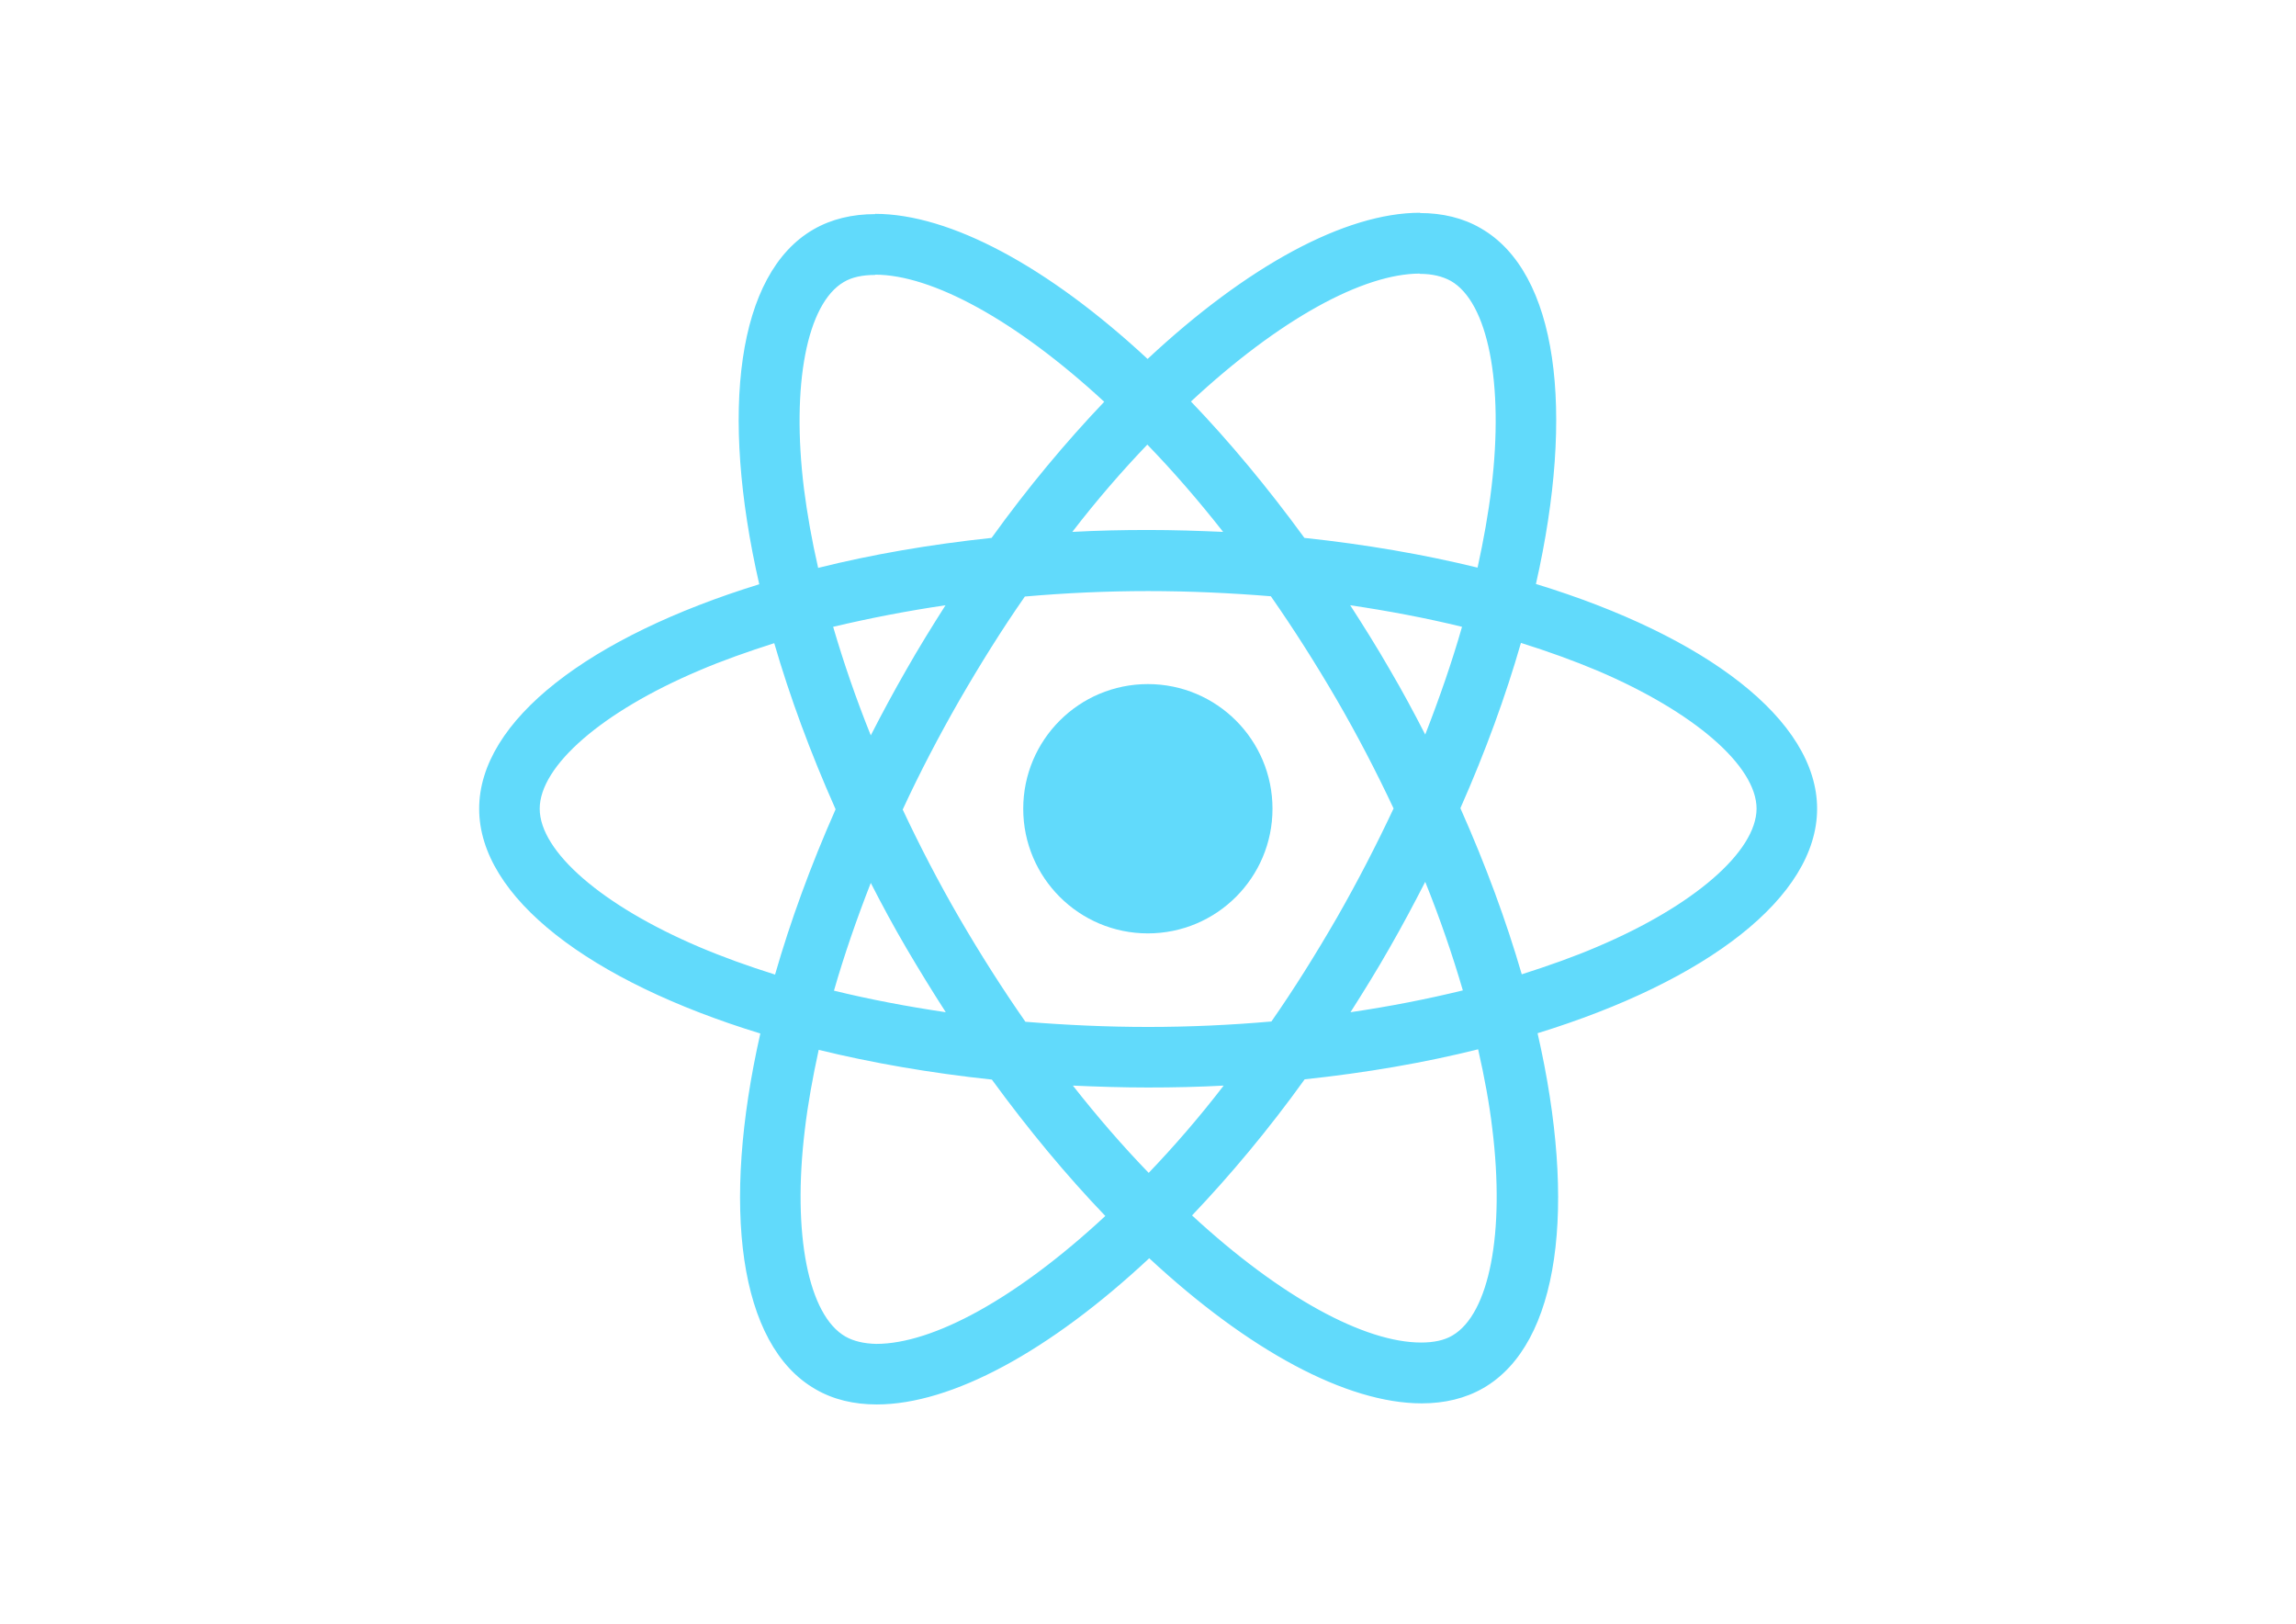
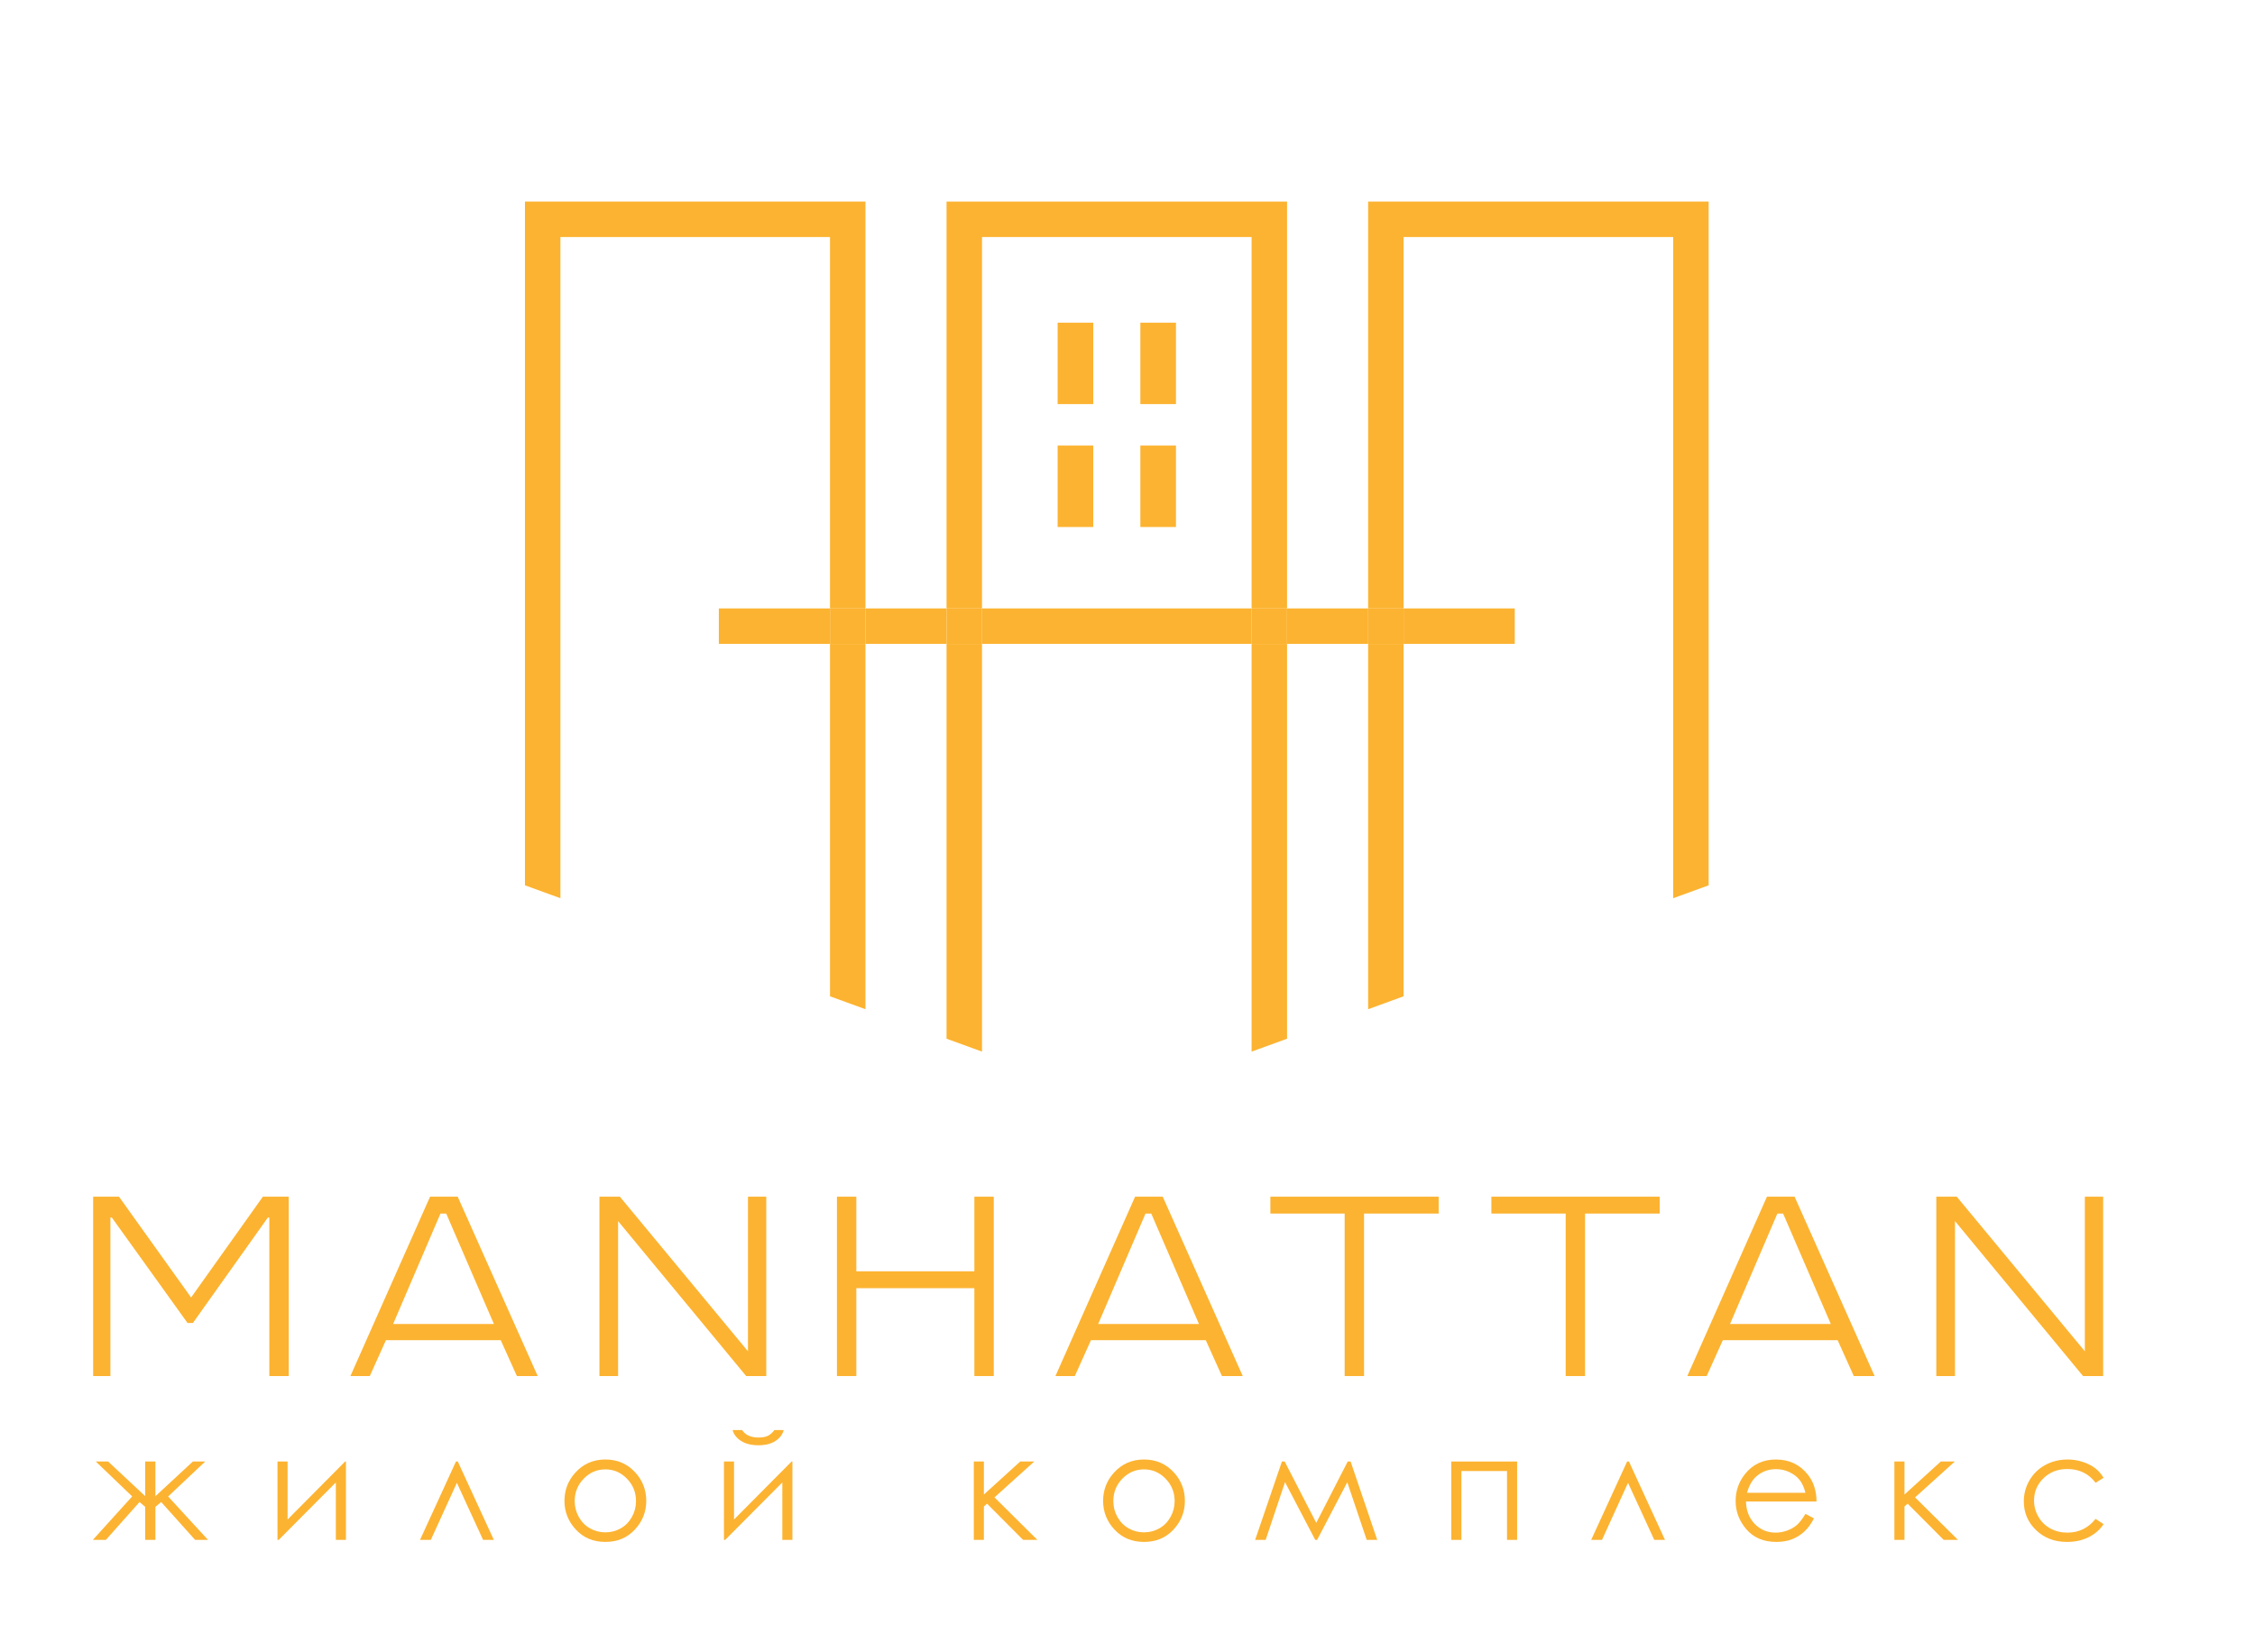
- <svg xmlns="http://www.w3.org/2000/svg" viewBox="0 0 841.9 595.3">
-   <g fill="#61DAFB">
-     <path d="M666.3 296.5c0-32.5-40.7-63.3-103.1-82.4 14.4-63.6 8-114.2-20.2-130.4-6.5-3.8-14.1-5.6-22.4-5.6v22.3c4.6 0 8.3.9 11.4 2.6 13.6 7.8 19.5 37.5 14.9 75.7-1.1 9.4-2.9 19.3-5.1 29.4-19.6-4.8-41-8.5-63.5-10.9-13.5-18.5-27.5-35.3-41.6-50 32.6-30.3 63.2-46.9 84-46.9V78c-27.5 0-63.5 19.6-99.9 53.6-36.4-33.8-72.4-53.2-99.9-53.2v22.3c20.7 0 51.4 16.5 84 46.6-14 14.7-28 31.4-41.3 49.9-22.6 2.4-44 6.1-63.6 11-2.3-10-4-19.7-5.2-29-4.7-38.2 1.1-67.9 14.6-75.8 3-1.8 6.9-2.6 11.5-2.6V78.5c-8.4 0-16 1.8-22.6 5.6-28.1 16.2-34.4 66.7-19.9 130.1-62.2 19.2-102.7 49.9-102.7 82.3 0 32.5 40.7 63.3 103.1 82.4-14.4 63.6-8 114.2 20.2 130.4 6.5 3.8 14.1 5.6 22.5 5.6 27.5 0 63.5-19.6 99.9-53.6 36.4 33.8 72.4 53.2 99.9 53.2 8.4 0 16-1.8 22.6-5.6 28.1-16.2 34.4-66.7 19.9-130.1 62-19.1 102.5-49.9 102.5-82.3zm-130.2-66.7c-3.7 12.9-8.3 26.2-13.5 39.5-4.1-8-8.4-16-13.1-24-4.6-8-9.5-15.8-14.4-23.4 14.2 2.1 27.9 4.7 41 7.9zm-45.8 106.5c-7.8 13.5-15.8 26.3-24.1 38.2-14.9 1.3-30 2-45.2 2-15.1 0-30.2-.7-45-1.9-8.3-11.9-16.4-24.6-24.2-38-7.6-13.1-14.5-26.4-20.8-39.8 6.2-13.4 13.2-26.8 20.7-39.9 7.8-13.5 15.8-26.3 24.1-38.2 14.9-1.3 30-2 45.2-2 15.1 0 30.2.7 45 1.9 8.3 11.9 16.4 24.6 24.2 38 7.6 13.1 14.5 26.4 20.8 39.8-6.3 13.4-13.2 26.8-20.7 39.9zm32.3-13c5.4 13.4 10 26.8 13.8 39.8-13.1 3.2-26.9 5.9-41.2 8 4.9-7.7 9.8-15.6 14.4-23.7 4.6-8 8.9-16.1 13-24.1zM421.2 430c-9.3-9.6-18.6-20.3-27.8-32 9 .4 18.2.7 27.5.7 9.4 0 18.7-.2 27.8-.7-9 11.7-18.3 22.4-27.5 32zm-74.4-58.9c-14.2-2.1-27.9-4.7-41-7.9 3.7-12.9 8.3-26.2 13.5-39.5 4.1 8 8.4 16 13.1 24 4.7 8 9.5 15.8 14.4 23.4zM420.7 163c9.3 9.6 18.6 20.3 27.8 32-9-.4-18.2-.7-27.5-.7-9.4 0-18.7.2-27.8.7 9-11.7 18.3-22.4 27.5-32zm-74 58.9c-4.9 7.7-9.8 15.6-14.4 23.7-4.6 8-8.9 16-13 24-5.4-13.4-10-26.8-13.8-39.8 13.1-3.1 26.9-5.8 41.2-7.9zm-90.5 125.2c-35.4-15.1-58.3-34.9-58.3-50.6 0-15.7 22.9-35.6 58.3-50.6 8.6-3.7 18-7 27.7-10.1 5.7 19.6 13.2 40 22.5 60.9-9.2 20.8-16.6 41.1-22.2 60.6-9.9-3.1-19.3-6.5-28-10.2zM310 490c-13.6-7.8-19.5-37.5-14.9-75.7 1.1-9.4 2.9-19.3 5.1-29.4 19.6 4.8 41 8.5 63.5 10.9 13.5 18.5 27.5 35.3 41.6 50-32.6 30.3-63.2 46.9-84 46.9-4.5-.1-8.3-1-11.3-2.7zm237.2-76.2c4.7 38.2-1.1 67.9-14.6 75.8-3 1.8-6.9 2.6-11.5 2.6-20.7 0-51.4-16.5-84-46.6 14-14.7 28-31.4 41.3-49.9 22.6-2.4 44-6.1 63.6-11 2.3 10.1 4.1 19.8 5.2 29.1zm38.5-66.7c-8.6 3.7-18 7-27.7 10.1-5.7-19.6-13.2-40-22.5-60.9 9.2-20.8 16.6-41.1 22.2-60.6 9.9 3.1 19.3 6.5 28.1 10.2 35.4 15.1 58.3 34.9 58.3 50.6-.1 15.7-23 35.6-58.4 50.6zM320.8 78.4z" />
-     <circle cx="420.9" cy="296.5" r="45.7" />
-     <path d="M520.5 78.1z" />
-   </g>
+ <svg xmlns="http://www.w3.org/2000/svg" version="1.1" class="logo-top-head" id="Layer_1" x="0px" y="0px" width="136.5px" height="100px" fill="none" stroke="fcb331" stroke-width="1" viewBox="0 0 223 163.36" enable-background="new 0 0 223 163.36" xml:space="preserve">
+   <polygon fill="#FCB331" points="11.768,118.371 18.899,128.342 25.996,118.371 28.551,118.371 28.551,136.113 26.635,136.113       26.635,120.43 26.493,120.43 19.077,130.861 18.545,130.861 11.058,120.43 10.917,120.43 10.917,136.113 9.212,136.113       9.212,118.371 " />
+   <path fill="#FCB331" d="M45.263,118.371l7.912,17.742h-2.058l-1.597-3.549H38.167l-1.598,3.549h-1.916l7.877-17.742H45.263z        M38.875,130.967h9.971l-4.719-10.928h-0.568L38.875,130.967z" />
+   <polygon fill="#FCB331" points="75.777,118.371 75.777,136.113 73.791,136.113 61.123,120.784 61.123,136.113 59.278,136.113       59.278,118.371 61.301,118.371 73.968,133.664 73.968,118.371 " />
+   <polygon fill="#FCB331" points="98.273,118.371 98.273,136.113 96.357,136.113 96.357,127.42 84.683,127.42 84.683,136.113       82.767,136.113 82.767,118.371 84.683,118.371 84.683,125.752 96.357,125.752 96.357,118.371 " />
+   <path fill="#FCB331" d="M114.984,118.371l7.913,17.742h-2.058l-1.598-3.549h-11.354l-1.597,3.549h-1.916l7.877-17.742H114.984z        M108.598,130.967h9.971l-4.719-10.928h-0.568L108.598,130.967z" />
+   <polygon fill="#FCB331" points="125.629,118.371 142.271,118.371 142.271,120.039 134.891,120.039 134.891,136.113 132.975,136.113       132.975,120.039 125.629,120.039 " />
+   <polygon fill="#FCB331" points="147.486,118.371 164.128,118.371 164.128,120.039 156.748,120.039 156.748,136.113 154.832,136.113       154.832,120.039 147.486,120.039 " />
+   <path fill="#FCB331" d="M177.47,118.371l7.913,17.742h-2.059l-1.597-3.549h-11.354l-1.597,3.549h-1.915l7.877-17.742H177.47z        M171.083,130.967h9.971l-4.72-10.928h-0.567L171.083,130.967z" />
+   <polygon fill="#FCB331" points="207.984,118.371 207.984,136.113 205.997,136.113 193.33,120.784 193.33,136.113 191.484,136.113       191.484,118.371 193.508,118.371 206.174,133.664 206.174,118.371 " />
+   <polygon fill="#FCB331" points="55.42,23.442 82.08,23.442 82.08,60.181 85.586,60.181 85.586,19.936 51.914,19.936 51.914,87.569       55.42,88.846 " />
+   <polygon fill="#FCB331" points="82.08,63.688 82.08,98.549 85.586,99.825 85.586,63.688 " />
+   <polygon fill="#FCB331" points="97.112,23.442 123.771,23.442 123.771,60.181 127.278,60.181 127.278,19.936 93.605,19.936       93.605,60.181 97.112,60.181 " />
+   <polygon fill="#FCB331" points="123.771,63.688 123.771,104.02 127.278,102.744 127.278,63.688 " />
+   <polygon fill="#FCB331" points="97.112,63.688 93.605,63.688 93.605,102.744 97.112,104.02 " />
+   <polygon fill="#FCB331" points="138.803,23.442 165.463,23.442 165.463,88.846 168.97,87.57 168.97,19.936 135.297,19.936       135.297,60.181 138.803,60.181 " />
+   <polygon fill="#FCB331" points="138.803,63.688 135.297,63.688 135.297,99.825 138.803,98.549 " />
+   <rect x="138.803" y="60.181" fill="#FCB331" width="10.993" height="3.506" />
+   <rect x="97.112" y="60.181" fill="#FCB331" width="26.66" height="3.506" />
+   <rect x="71.088" y="60.181" fill="#FCB331" width="10.992" height="3.506" />
+   <rect x="127.278" y="60.181" fill="#FCB331" width="8.019" height="3.506" />
+   <rect x="85.586" y="60.181" fill="#FCB331" width="8.019" height="3.506" />
+   <rect x="82.08" y="60.181" fill="#FCB331" width="3.507" height="3.506" />
+   <rect x="123.772" y="60.181" fill="#FCB331" width="3.506" height="3.506" />
+   <rect x="93.605" y="60.181" fill="#FCB331" width="3.507" height="3.506" />
+   <rect x="135.297" y="60.181" fill="#FCB331" width="3.506" height="3.506" />
+   <polygon fill="#FCB331" points="14.356,144.566 15.369,144.566 15.369,148 19.076,144.566 20.294,144.566 16.628,148.025       20.572,152.32 19.296,152.32 15.938,148.572 15.369,149.049 15.369,152.32 14.356,152.32 14.356,149.049 13.8,148.572       10.468,152.32 9.181,152.32 13.073,148.018 9.473,144.566 10.691,144.566 14.356,147.99 " />
+   <polygon fill="#FCB331" points="28.439,144.566 28.439,150.304 34.132,144.566 34.211,144.566 34.211,152.32 33.213,152.32       33.213,146.637 27.562,152.32 27.441,152.32 27.441,144.566 " />
+   <polygon fill="#FCB331" points="48.837,152.32 47.775,152.32 45.18,146.675 42.605,152.32 41.536,152.32 45.092,144.566       45.271,144.566 " />
+   <path fill="#FCB331" d="M59.868,144.367c1.195,0,2.185,0.433,2.97,1.297c0.714,0.789,1.071,1.723,1.071,2.801       c0,1.083-0.377,2.03-1.132,2.84c-0.754,0.811-1.724,1.215-2.909,1.215c-1.19,0-2.162-0.404-2.916-1.215       c-0.754-0.81-1.131-1.757-1.131-2.84c0-1.073,0.356-2.005,1.07-2.793C57.676,144.803,58.668,144.367,59.868,144.367 M59.864,145.344       c-0.83,0-1.542,0.307-2.138,0.92c-0.596,0.611-0.894,1.354-0.894,2.223c0,0.561,0.136,1.084,0.408,1.568       c0.271,0.484,0.639,0.859,1.101,1.122c0.462,0.264,0.97,0.396,1.523,0.396c0.553,0,1.061-0.132,1.523-0.396       c0.462-0.263,0.83-0.638,1.101-1.122c0.272-0.484,0.408-1.008,0.408-1.568c0-0.869-0.299-1.611-0.897-2.223       C61.4,145.65,60.689,145.344,59.864,145.344" />
+   <path fill="#FCB331" d="M72.589,144.566v5.738l5.694-5.738h0.079v7.754h-0.998v-5.683l-5.651,5.683h-0.121v-7.754H72.589z        M72.447,141.453h0.94c0.162,0.247,0.378,0.432,0.649,0.557c0.271,0.123,0.594,0.185,0.969,0.185c0.38,0,0.686-0.055,0.919-0.164       c0.233-0.109,0.454-0.302,0.663-0.577H77.5c-0.105,0.428-0.372,0.785-0.802,1.072c-0.43,0.287-0.997,0.432-1.7,0.432       c-0.698,0-1.268-0.143-1.709-0.424C72.846,142.25,72.565,141.891,72.447,141.453" />
+   <polygon fill="#FCB331" points="96.301,144.566 97.298,144.566 97.298,147.833 100.891,144.566 102.28,144.566 98.346,148.115       102.589,152.32 101.178,152.32 97.612,148.736 97.298,149.014 97.298,152.32 96.301,152.32 " />
+   <path fill="#FCB331" d="M113.134,144.367c1.195,0,2.185,0.433,2.97,1.297c0.714,0.789,1.071,1.723,1.071,2.801       c0,1.083-0.377,2.03-1.131,2.84c-0.754,0.811-1.724,1.215-2.909,1.215c-1.189,0-2.162-0.404-2.916-1.215       c-0.755-0.81-1.131-1.757-1.131-2.84c0-1.073,0.356-2.005,1.07-2.793C110.942,144.803,111.935,144.367,113.134,144.367        M113.13,145.344c-0.83,0-1.542,0.307-2.138,0.92c-0.596,0.611-0.894,1.354-0.894,2.223c0,0.561,0.136,1.084,0.408,1.568       c0.271,0.484,0.639,0.859,1.102,1.122c0.461,0.264,0.969,0.396,1.522,0.396s1.061-0.132,1.523-0.396       c0.462-0.263,0.83-0.638,1.101-1.122s0.408-1.008,0.408-1.568c0-0.869-0.299-1.611-0.898-2.223       C114.667,145.65,113.956,145.344,113.13,145.344" />
+   <polygon fill="#FCB331" points="133.279,144.566 133.563,144.566 136.197,152.32 135.156,152.32 133.234,146.617 130.252,152.32       130.067,152.32 127.078,146.607 125.163,152.32 124.122,152.32 126.772,144.566 127.043,144.566 130.167,150.633 " />
+   <polygon fill="#FCB331" points="143.522,144.566 150.029,144.566 150.029,152.32 149.031,152.32 149.031,145.508 144.521,145.508       144.521,152.32 143.522,152.32 " />
+   <polygon fill="#FCB331" points="164.654,152.32 163.593,152.32 160.998,146.675 158.424,152.32 157.354,152.32 160.91,144.566       161.088,144.566 " />
+   <path fill="#FCB331" d="M178.543,149.748l0.842,0.441c-0.276,0.542-0.596,0.979-0.957,1.311c-0.361,0.334-0.768,0.586-1.219,0.76       c-0.452,0.174-0.963,0.26-1.534,0.26c-1.265,0-2.254-0.414-2.968-1.242c-0.713-0.83-1.068-1.767-1.068-2.812       c0-0.983,0.301-1.859,0.904-2.629c0.766-0.979,1.791-1.469,3.075-1.469c1.321,0,2.377,0.502,3.167,1.504       c0.561,0.708,0.846,1.592,0.855,2.651h-6.977c0.02,0.899,0.308,1.638,0.863,2.214c0.557,0.576,1.244,0.864,2.062,0.864       c0.395,0,0.778-0.068,1.152-0.206c0.373-0.137,0.689-0.318,0.953-0.547C177.955,150.621,178.239,150.254,178.543,149.748        M178.543,147.66c-0.133-0.532-0.326-0.957-0.581-1.275s-0.591-0.576-1.01-0.771s-0.858-0.292-1.319-0.292       c-0.762,0-1.416,0.246-1.963,0.734c-0.399,0.355-0.701,0.891-0.906,1.604H178.543z" />
+   <polygon fill="#FCB331" points="187.338,144.566 188.336,144.566 188.336,147.833 191.928,144.566 193.316,144.566 189.383,148.115       193.627,152.32 192.216,152.32 188.649,148.736 188.336,149.014 188.336,152.32 187.338,152.32 " />
+   <path fill="#FCB331" d="M208.027,146.178l-0.791,0.491c-0.684-0.907-1.617-1.36-2.799-1.36c-0.943,0-1.727,0.303-2.352,0.911       c-0.624,0.606-0.936,1.345-0.936,2.214c0,0.564,0.143,1.096,0.431,1.594c0.286,0.499,0.681,0.885,1.181,1.16       c0.501,0.275,1.062,0.414,1.684,0.414c1.139,0,2.068-0.455,2.791-1.362l0.791,0.521c-0.371,0.559-0.869,0.99-1.493,1.299       c-0.625,0.309-1.337,0.461-2.135,0.461c-1.226,0-2.242-0.389-3.05-1.168c-0.809-0.779-1.211-1.728-1.211-2.844       c0-0.75,0.188-1.447,0.566-2.092c0.377-0.644,0.896-1.146,1.557-1.506c0.66-0.362,1.398-0.543,2.217-0.543       c0.513,0,1.008,0.078,1.485,0.236c0.478,0.156,0.882,0.36,1.216,0.613C207.511,145.467,207.794,145.788,208.027,146.178" />
+   <rect x="112.771" y="44.071" fill="#FCB331" width="3.522" height="8.055" />
+   <rect x="104.591" y="44.071" fill="#FCB331" width="3.522" height="8.055" />
+   <rect x="112.771" y="31.913" fill="#FCB331" width="3.522" height="8.055" />
+   <rect x="104.591" y="31.913" fill="#FCB331" width="3.522" height="8.055" />
</svg>
